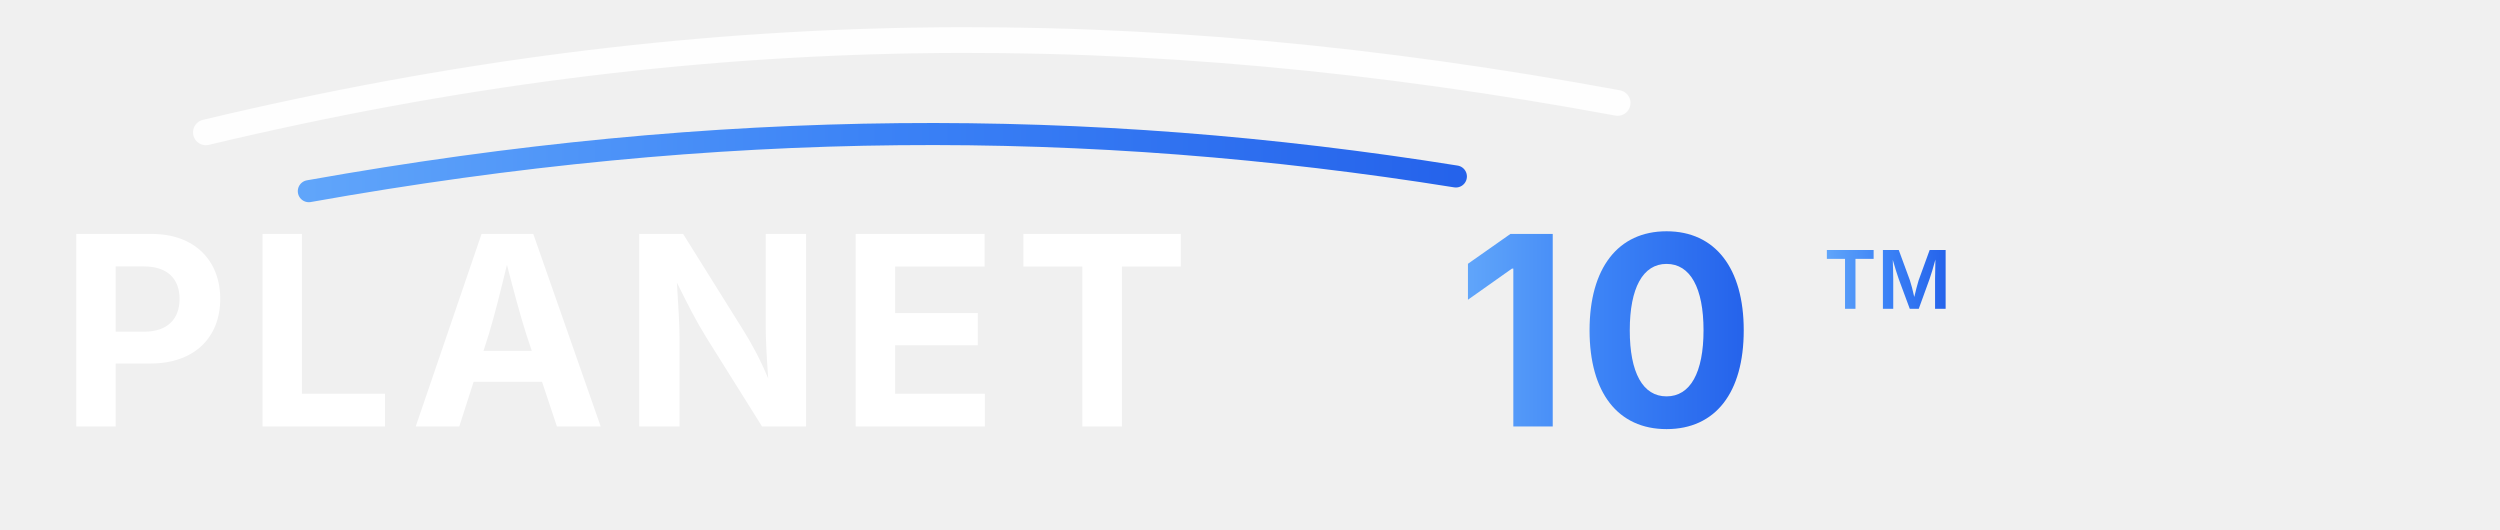
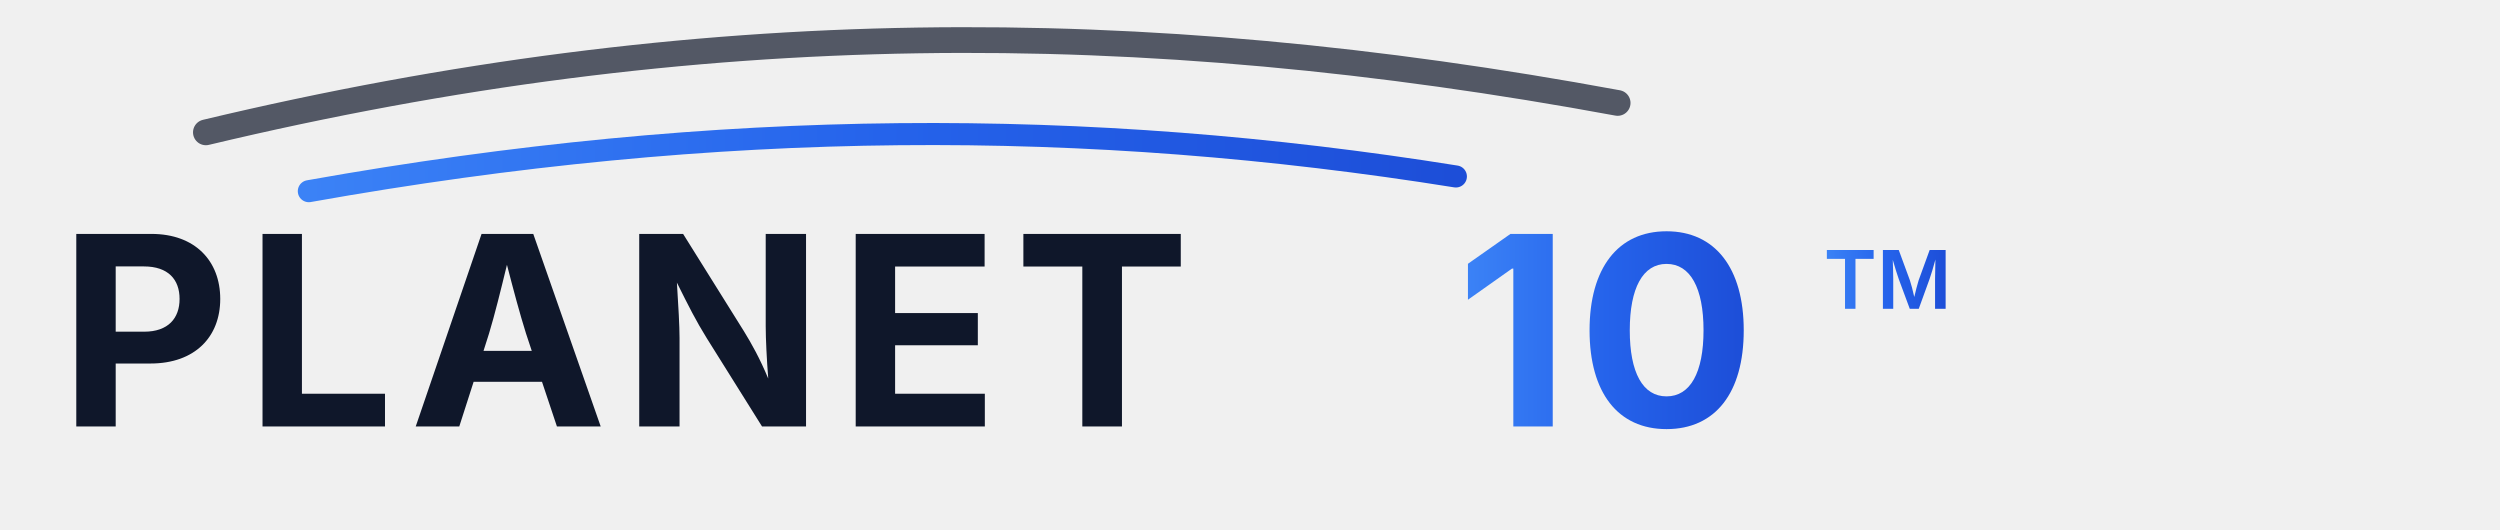
<svg xmlns="http://www.w3.org/2000/svg" viewBox="0 0 340 72" role="img" aria-label="Planet10">
  <defs>
    <linearGradient id="blue-gradient" x1="0%" y1="0%" x2="100%" y2="0%">
-       <stop offset="0%" stop-color="#60a5fa" />
-       <stop offset="50%" stop-color="#3b82f6" />
-       <stop offset="100%" stop-color="#2563eb" />
+       <stop offset="0%" stop-color="#3b82f6" />
+       <stop offset="50%" stop-color="#2563eb" />
+       <stop offset="100%" stop-color="#1d4ed8" />
    </linearGradient>
  </defs>
-   <path d="M28 18 C95 2, 155 2, 220 14" fill="none" stroke="#ffffff" stroke-width="3.5" stroke-linecap="round" opacity="0.9" />
+   <path d="M28 18 C95 2, 155 2, 220 14" fill="none" stroke="#0f172a" stroke-width="3.5" stroke-linecap="round" opacity="0.7" />
  <path d="M42 26 C98 16, 148 16, 198 24" fill="none" stroke="url(#blue-gradient)" stroke-width="3" stroke-linecap="round" />
-   <text x="8" y="58" font-family="Inter, Arial, sans-serif" font-size="36" font-weight="700" fill="#ffffff" letter-spacing="2">PLANET</text>
+   <text x="8" y="58" font-family="Inter, Arial, sans-serif" font-size="36" font-weight="700" fill="#0f172a" letter-spacing="2">PLANET</text>
  <text x="198" y="58" font-family="Inter, Arial, sans-serif" font-size="36" font-weight="700" fill="url(#blue-gradient)" letter-spacing="1">10</text>
  <text x="248" y="42" font-family="Inter, Arial, sans-serif" font-size="11" font-weight="600" fill="url(#blue-gradient)">TM</text>
</svg>
